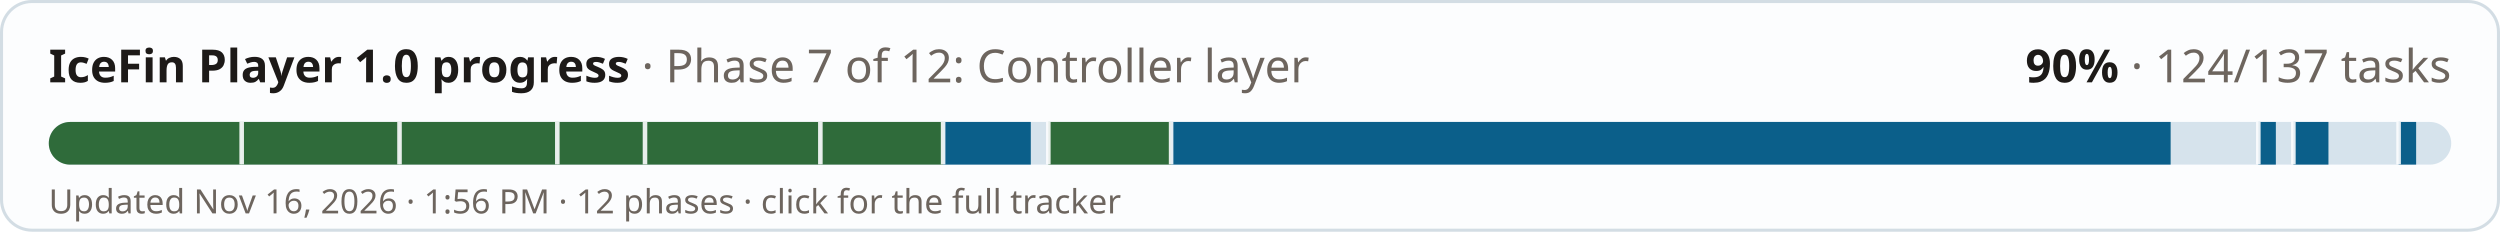
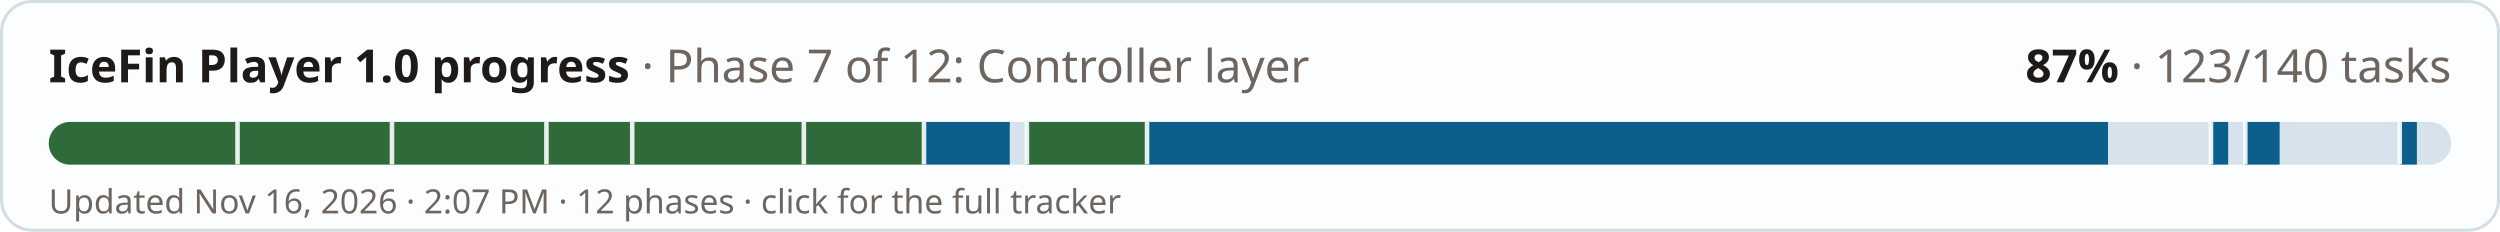
- <svg xmlns="http://www.w3.org/2000/svg" width="820" height="76" viewBox="0 0 820 76" role="img" aria-label="IceFin Player 1.0 progress: 90% (124 of 137 tasks)">
+ <svg xmlns="http://www.w3.org/2000/svg" width="820" height="76" viewBox="0 0 820 76" role="img" aria-label="IceFin Player 1.0 progress: 87% (123 of 140 tasks)">
  <style>
  .bg{fill:#fcfdfe;stroke:#d3dde4} .fg{fill:#1d1a18} .mu{fill:#6d655e} .track{fill:#d6e3ec} .done{fill:#0b5f8a} .full{fill:#2f6b3a} .tick{fill:#fcfdfe;opacity:.9}
  @media (prefers-color-scheme: dark){ .bg{fill:#1a2127;stroke:#2e3a43} .fg{fill:#f1ebe2} .mu{fill:#a99f94} .track{fill:#24384a} .done{fill:#6cb6e4} .full{fill:#6fbf7c} .tick{fill:#1a2127} }
  text{font-family:-apple-system,"Segoe UI",system-ui,"Noto Sans","DejaVu Sans",sans-serif}
</style>
  <rect class="bg" x="0.5" y="0.5" width="819" height="75" rx="10" />
  <text class="fg" x="16" y="27" font-size="15" font-weight="700">IceFin Player 1.0 progress <tspan class="mu" font-weight="400">· Phase 7 of 12: Controller layer</tspan>
  </text>
-   <text class="fg" x="804" y="27" font-size="15" font-weight="700" text-anchor="end">90% <tspan class="mu" font-weight="400">· 124/137 tasks</tspan>
+   <text class="fg" x="804" y="27" font-size="15" font-weight="700" text-anchor="end">87% <tspan class="mu" font-weight="400">· 123/140 tasks</tspan>
  </text>
  <rect class="track" x="16" y="40" width="788" height="14" rx="7" />
  <clipPath id="c">
    <rect x="16" y="40" width="788" height="14" rx="7" />
  </clipPath>
  <g clip-path="url(#c)">
-     <rect class="full" x="16" y="40" width="63.27" height="14" />
-     <rect class="full" x="79.27" y="40" width="51.77" height="14" />
-     <rect class="full" x="131.04" y="40" width="51.77" height="14" />
-     <rect class="full" x="182.8" y="40" width="28.76" height="14" />
-     <rect class="full" x="211.56" y="40" width="57.52" height="14" />
-     <rect class="full" x="269.08" y="40" width="40.26" height="14" />
-     <rect class="done" x="309.34" y="40" width="28.76" height="14" />
-     <rect class="full" x="343.85" y="40" width="40.26" height="14" />
-     <rect class="done" x="384.12" y="40" width="327.85" height="14" />
-     <rect class="done" x="740.73" y="40" width="5.75" height="14" />
-     <rect class="done" x="752.23" y="40" width="11.5" height="14" />
-     <rect class="done" x="786.74" y="40" width="5.75" height="14" />
-     <rect class="tick" x="78.52" y="40" width="1.5" height="14" />
-     <rect class="tick" x="130.29" y="40" width="1.5" height="14" />
-     <rect class="tick" x="182.05" y="40" width="1.5" height="14" />
-     <rect class="tick" x="210.81" y="40" width="1.5" height="14" />
-     <rect class="tick" x="268.33" y="40" width="1.5" height="14" />
-     <rect class="tick" x="308.59" y="40" width="1.5" height="14" />
-     <rect class="tick" x="343.1" y="40" width="1.5" height="14" />
-     <rect class="tick" x="383.37" y="40" width="1.5" height="14" />
-     <rect class="tick" x="739.98" y="40" width="1.5" height="14" />
-     <rect class="tick" x="751.48" y="40" width="1.5" height="14" />
-     <rect class="tick" x="785.99" y="40" width="1.5" height="14" />
+     <rect class="full" x="16" y="40" width="61.91" height="14" />
+     <rect class="full" x="77.91" y="40" width="50.66" height="14" />
+     <rect class="full" x="128.57" y="40" width="50.66" height="14" />
+     <rect class="full" x="179.23" y="40" width="28.14" height="14" />
+     <rect class="full" x="207.37" y="40" width="56.29" height="14" />
+     <rect class="full" x="263.66" y="40" width="39.4" height="14" />
+     <rect class="done" x="303.06" y="40" width="28.14" height="14" />
+     <rect class="full" x="336.83" y="40" width="39.4" height="14" />
+     <rect class="done" x="376.23" y="40" width="315.2" height="14" />
+     <rect class="done" x="725.2" y="40" width="5.63" height="14" />
+     <rect class="done" x="736.46" y="40" width="11.26" height="14" />
+     <rect class="done" x="787.11" y="40" width="5.63" height="14" />
+     <rect class="tick" x="77.16" y="40" width="1.5" height="14" />
+     <rect class="tick" x="127.82" y="40" width="1.5" height="14" />
+     <rect class="tick" x="178.48" y="40" width="1.5" height="14" />
+     <rect class="tick" x="206.62" y="40" width="1.5" height="14" />
+     <rect class="tick" x="262.91" y="40" width="1.5" height="14" />
+     <rect class="tick" x="302.31" y="40" width="1.5" height="14" />
+     <rect class="tick" x="336.08" y="40" width="1.5" height="14" />
+     <rect class="tick" x="375.48" y="40" width="1.5" height="14" />
+     <rect class="tick" x="724.45" y="40" width="1.5" height="14" />
+     <rect class="tick" x="735.71" y="40" width="1.5" height="14" />
+     <rect class="tick" x="786.36" y="40" width="1.5" height="14" />
  </g>
-   <text class="mu" x="16" y="70" font-size="11">Updated Nov 16, 2026 · 1:56 PM · 12 phases · click for the full tracker</text>
+   <text class="mu" x="16" y="70" font-size="11">Updated Nov 16, 2026 · 2:07 PM · 12 phases · click for the full tracker</text>
</svg>
